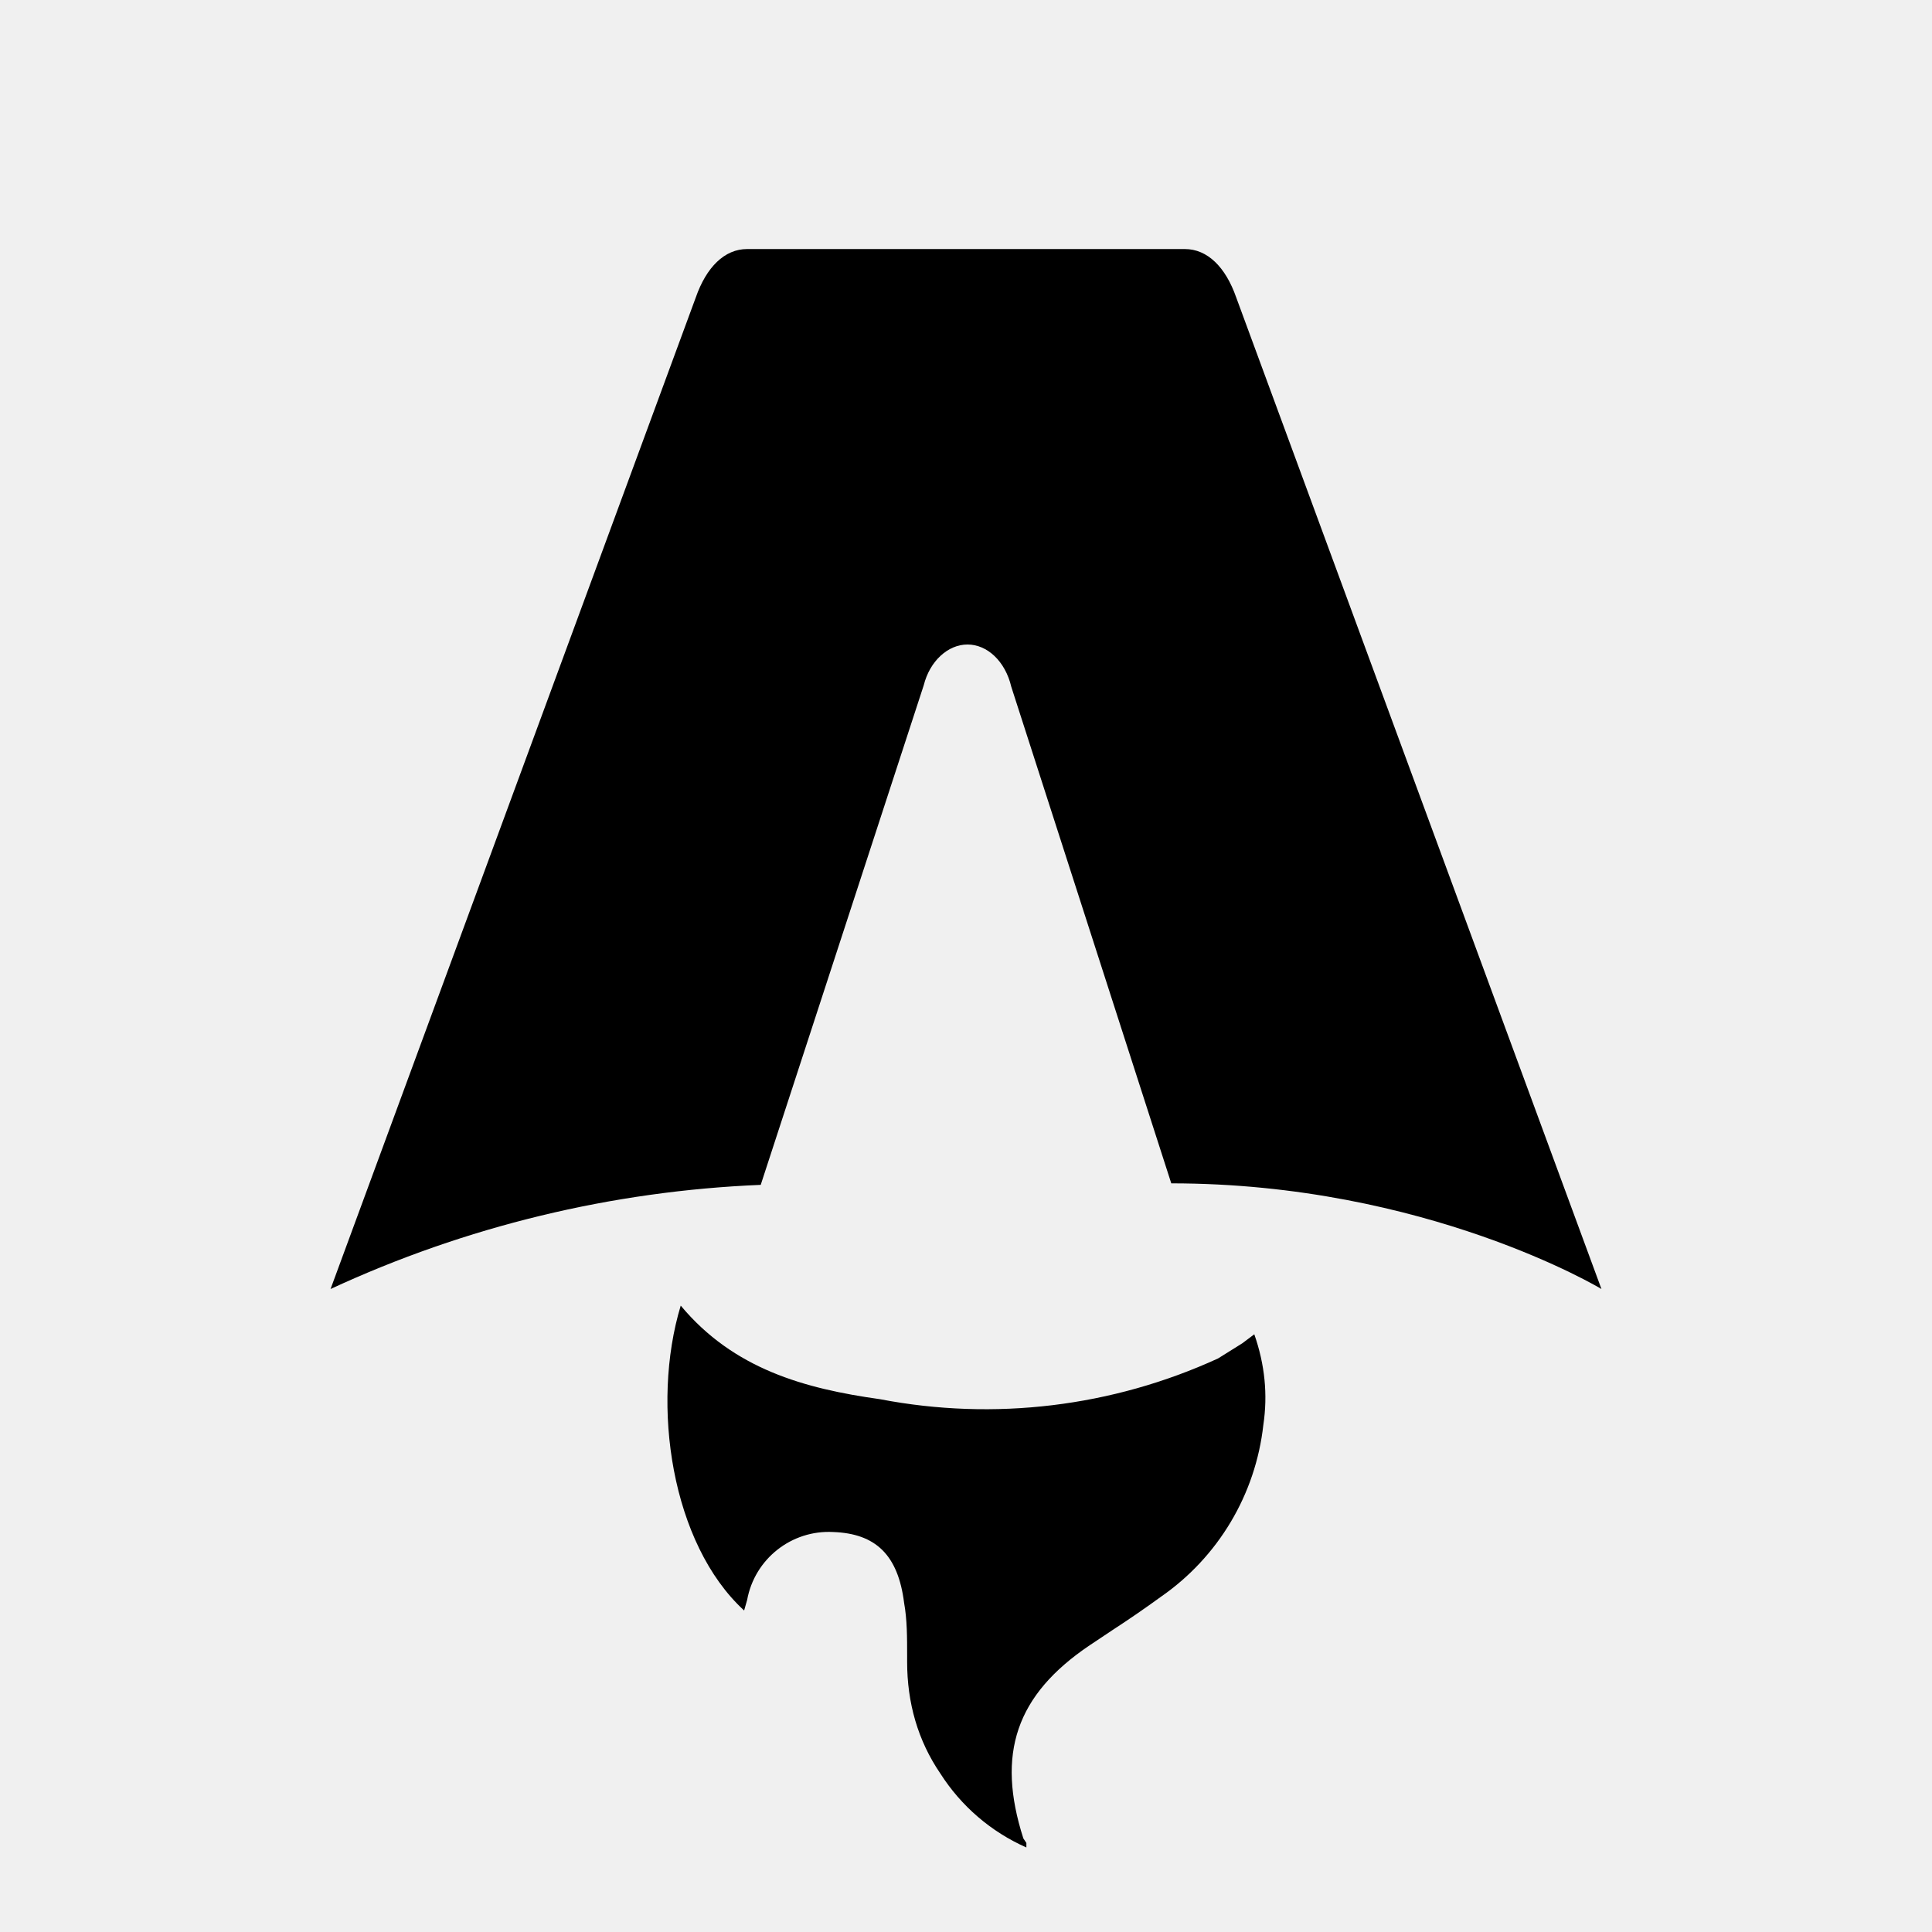
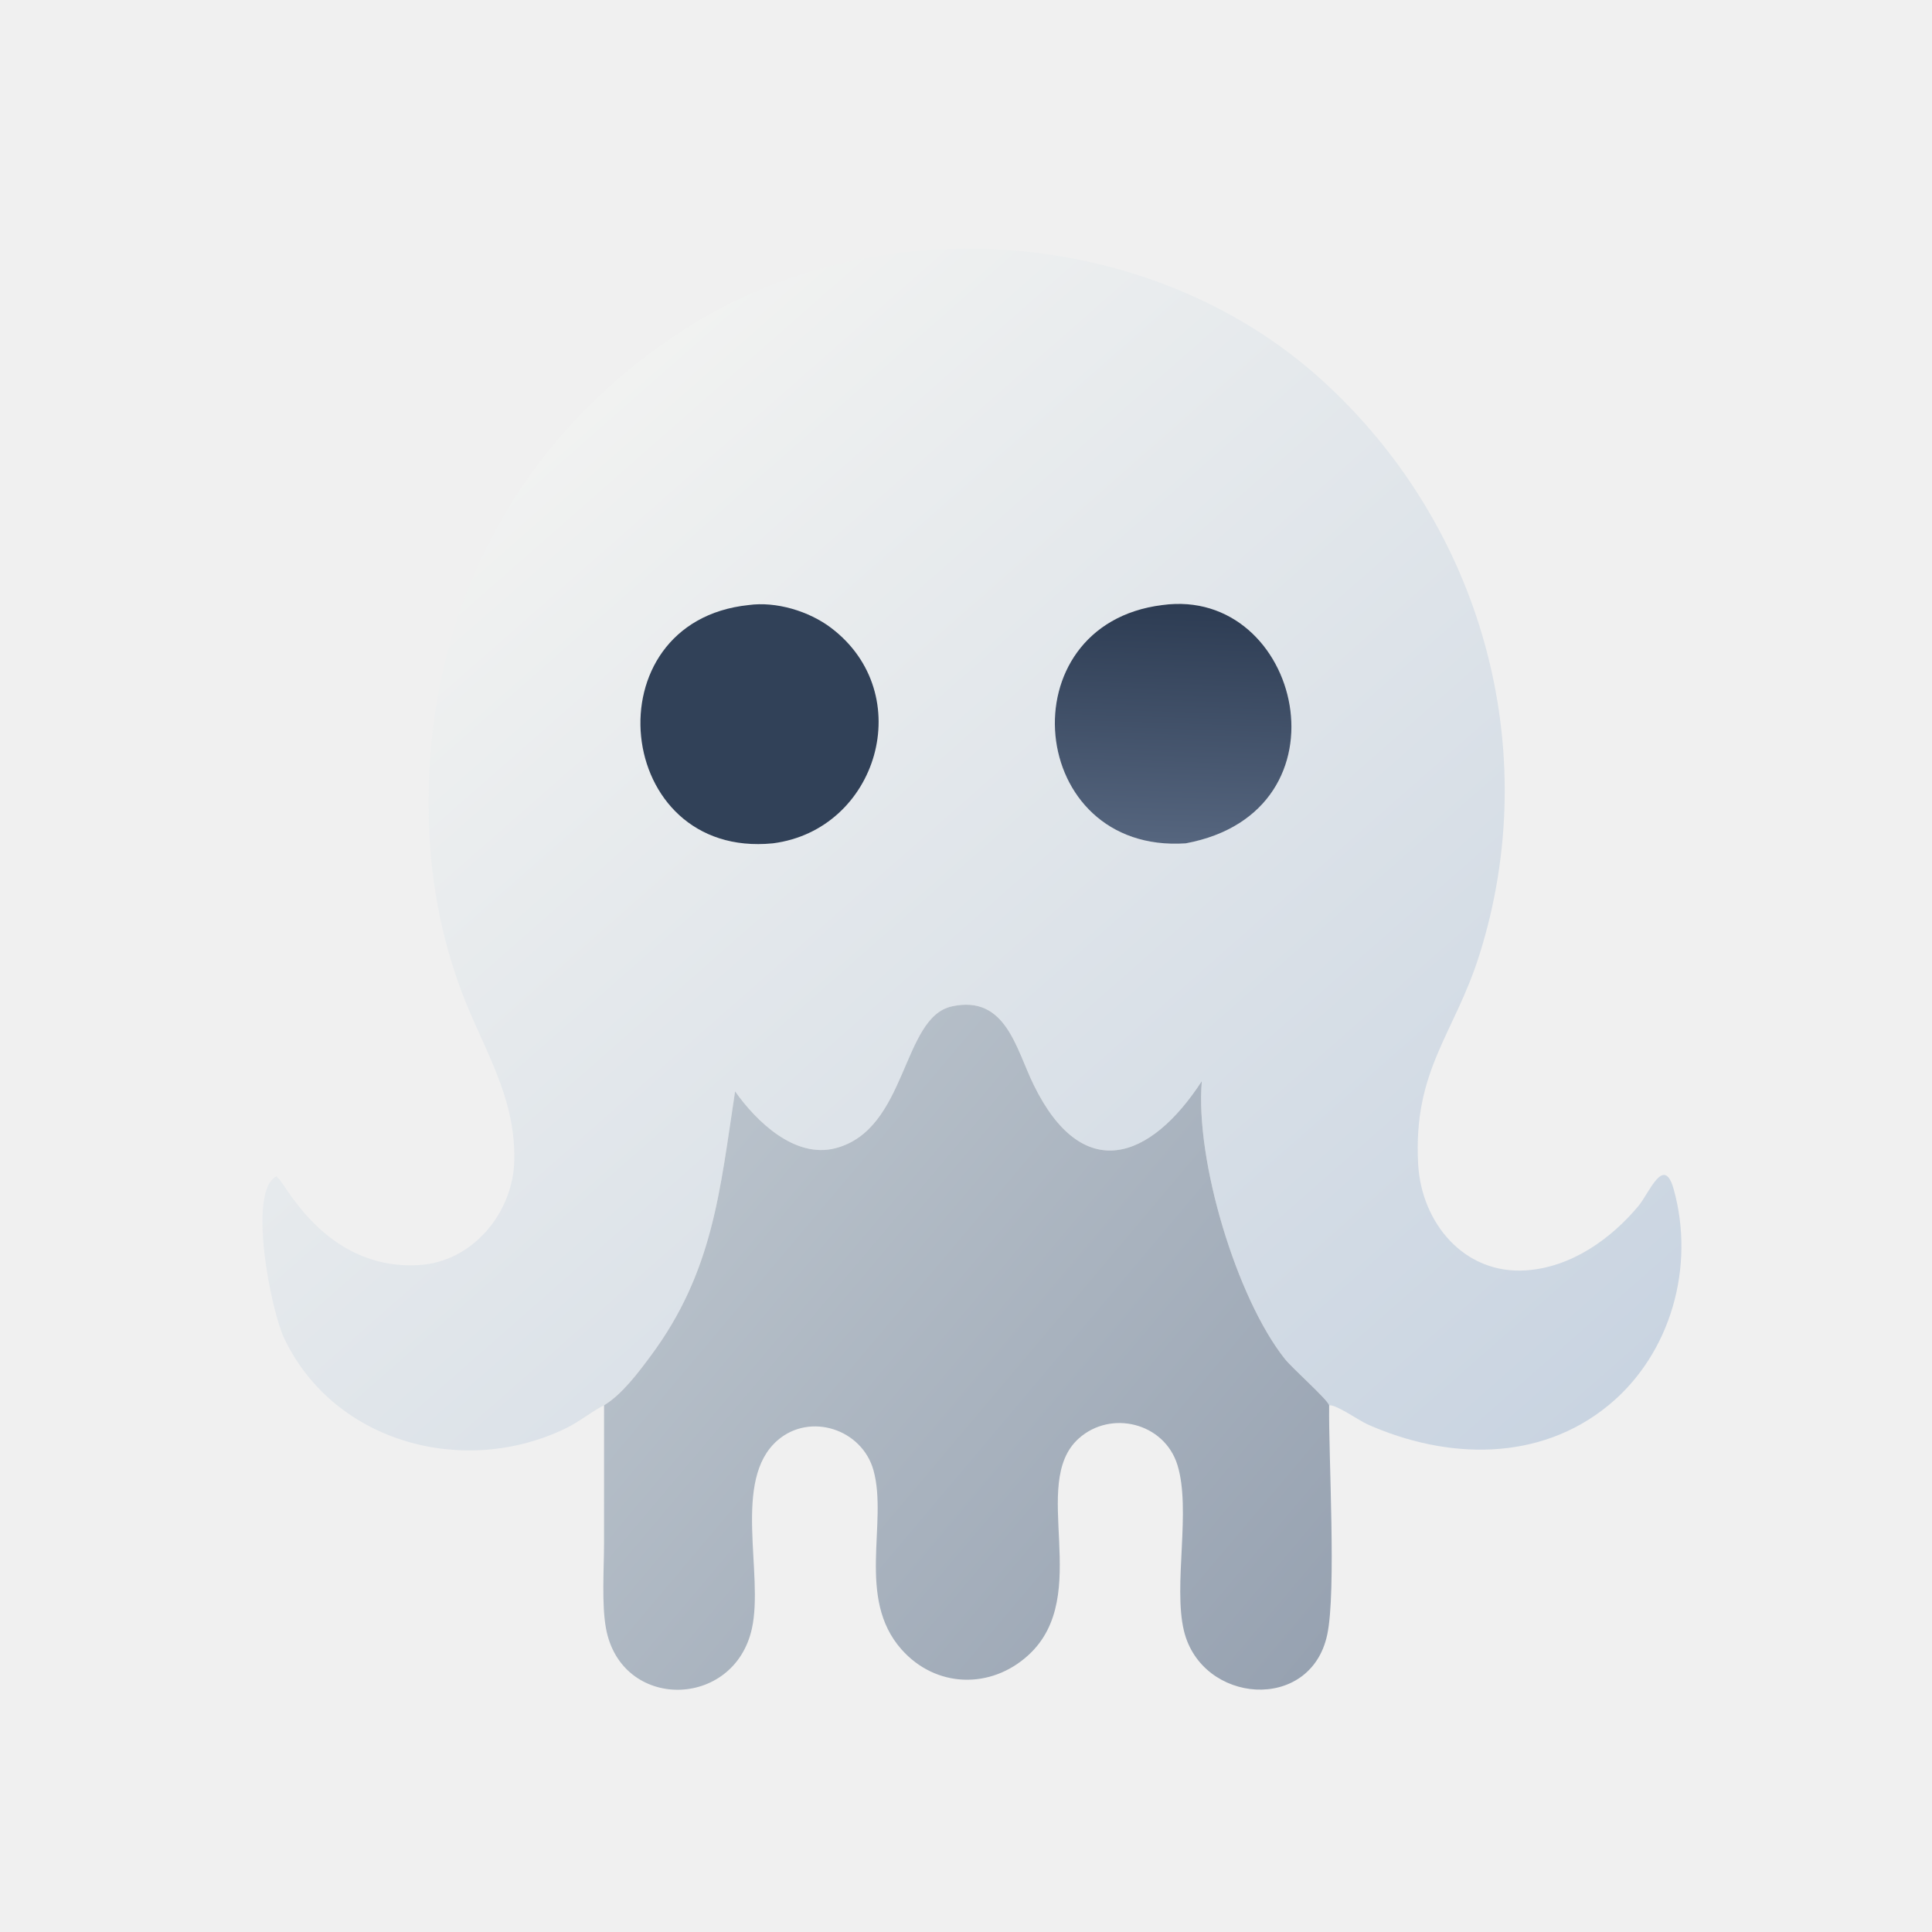
- <svg xmlns="http://www.w3.org/2000/svg" fill="none" viewBox="0 0 128 128">
-   <path d="M50.4 78.5a75.1 75.1 0 0 0-28.5 6.9l24.2-65.7c.7-2 1.9-3.2 3.4-3.2h29c1.5 0 2.7 1.2 3.4 3.2l24.2 65.7s-11.6-7-28.5-7L67 45.5c-.4-1.7-1.6-2.8-2.9-2.8-1.3 0-2.5 1.1-2.9 2.7L50.4 78.5Zm-1.1 28.2Zm-4.2-20.2c-2 6.6-.6 15.8 4.2 20.2a17.5 17.5 0 0 1 .2-.7 5.5 5.5 0 0 1 5.7-4.5c2.8.1 4.3 1.5 4.7 4.7.2 1.1.2 2.3.2 3.5v.4c0 2.7.7 5.2 2.2 7.4a13 13 0 0 0 5.7 4.9v-.3l-.2-.3c-1.8-5.6-.5-9.5 4.4-12.8l1.5-1a73 73 0 0 0 3.2-2.2 16 16 0 0 0 6.8-11.4c.3-2 .1-4-.6-6l-.8.6-1.6 1a37 37 0 0 1-22.4 2.7c-5-.7-9.7-2-13.2-6.2Z" />
-   <style>
-         path { fill: #000; }
-         @media (prefers-color-scheme: dark) {
-             path { fill: #FFF; }
-         }
-     </style>
+ <svg xmlns="http://www.w3.org/2000/svg" width="48" height="48">
+   <defs>
+     <linearGradient id="gradient_0" gradientUnits="userSpaceOnUse" x1="376.901" y1="414.835" x2="128.3" y2="132.126">
+       <stop offset="0" stop-color="#C9D4E1" />
+       <stop offset="1" stop-color="#F1F2F1" />
+     </linearGradient>
+   </defs>
+   <path fill="url(#gradient_0)" transform="scale(0.09375 0.09375)" d="M352.239 372.413C351.725 370.775 342.581 362.745 340.482 360.105C327.82 344.181 316.691 307.622 318.491 286.514C304.858 307.484 286.864 313.972 273.919 287.466C269.224 277.853 266.537 263.591 252.257 266.7C238.929 269.601 240.509 299.368 221.381 304.295C210.605 307.07 200.429 297.185 194.807 289.219C190.771 315.609 188.999 337.041 172.438 359.328C169.161 363.738 164.83 369.552 160.079 372.413C156.63 374.175 153.615 376.72 150.07 378.453C123.219 391.581 88.692 382.539 75.357 354.774C71.817 347.404 65.422 315.484 73.332 311.682L73.473 312.037C75.076 312.29 85.561 336.655 110.898 335.262C125.309 334.47 136.042 321.316 136.294 307.408C136.562 292.676 130.31 281.622 124.662 268.576C118.265 253.798 114.675 237.785 113.828 221.726C110.915 166.526 134.481 117.959 180.433 87.901C231.601 54.432 304.739 59.515 350.147 100.578C392.62 138.988 409.331 198.436 392.023 253.151C385.369 274.187 374.459 283.574 375.825 308.504C376.677 324.054 388.005 337.807 404.475 336.658C416.322 335.831 426.797 328.47 434.217 319.583C437.038 316.204 440.945 305.943 443.513 315.049C449.281 335.499 442.912 358.722 426.318 372.376C407.9 387.529 383.36 386.803 362.338 377.441C360.18 376.48 354.137 372.195 352.239 372.413ZM198.349 160.349C156.189 164.81 162.485 227.688 204.812 223.494C232.606 219.941 243.35 183.895 220.244 166.389C214.404 161.964 205.682 159.322 198.349 160.349ZM307.999 160.349C266.436 165.53 272.042 226.306 314.219 223.494C359.186 215.147 344.767 155.259 307.999 160.349Z" />
+   <path fill="#314158" transform="scale(0.09375 0.09375)" d="M204.812 223.494C162.485 227.688 156.189 164.81 198.349 160.349C205.682 159.322 214.404 161.964 220.244 166.389C243.35 183.895 232.606 219.941 204.812 223.494Z" />
+   <defs>
+     <linearGradient id="gradient_1" gradientUnits="userSpaceOnUse" x1="311.791" y1="160.46" x2="309.724" y2="222.849">
+       <stop offset="0" stop-color="#2D3C53" />
+       <stop offset="1" stop-color="#55657E" />
+     </linearGradient>
+   </defs>
+   <path fill="url(#gradient_1)" transform="scale(0.09375 0.09375)" d="M314.219 223.494C272.042 226.306 266.436 165.53 307.999 160.349C344.767 155.259 359.186 215.147 314.219 223.494Z" />
+   <defs>
+     <linearGradient id="gradient_2" gradientUnits="userSpaceOnUse" x1="341.009" y1="448.356" x2="177.745" y2="310.718">
+       <stop offset="0" stop-color="#97A2B1" />
+       <stop offset="1" stop-color="#B9C2CB" />
+     </linearGradient>
+   </defs>
+   <path fill="url(#gradient_2)" transform="scale(0.09375 0.09375)" d="M318.491 286.514C316.691 307.622 327.82 344.181 340.482 360.105C342.581 362.745 351.725 370.775 352.239 372.413C352.048 385.869 354.185 421.651 351.73 433.205C347.317 453.971 318.405 451.551 313.749 432.152C310.859 420.115 315.713 400.1 312.029 388.227C308.554 377.026 294.367 373.558 285.846 381.24C272.59 393.189 289.756 422.771 272.586 438.576C262.619 447.75 247.98 447.376 238.881 437.083C226.886 423.513 235.325 403.566 231.494 389.679C228.474 378.732 214.687 374.227 206.069 381.694C193.939 392.205 202.479 416.957 199.265 431.576C194.552 453.01 164.622 453.426 160.594 431.545C159.422 425.18 160.064 415.832 160.074 409.115L160.079 372.413C164.83 369.552 169.161 363.738 172.438 359.328C188.999 337.041 190.771 315.609 194.807 289.219C200.429 297.185 210.605 307.07 221.381 304.295C240.509 299.368 238.929 269.601 252.257 266.7C266.537 263.591 269.224 277.853 273.919 287.466C286.864 313.972 304.858 307.484 318.491 286.514Z" />
</svg>
